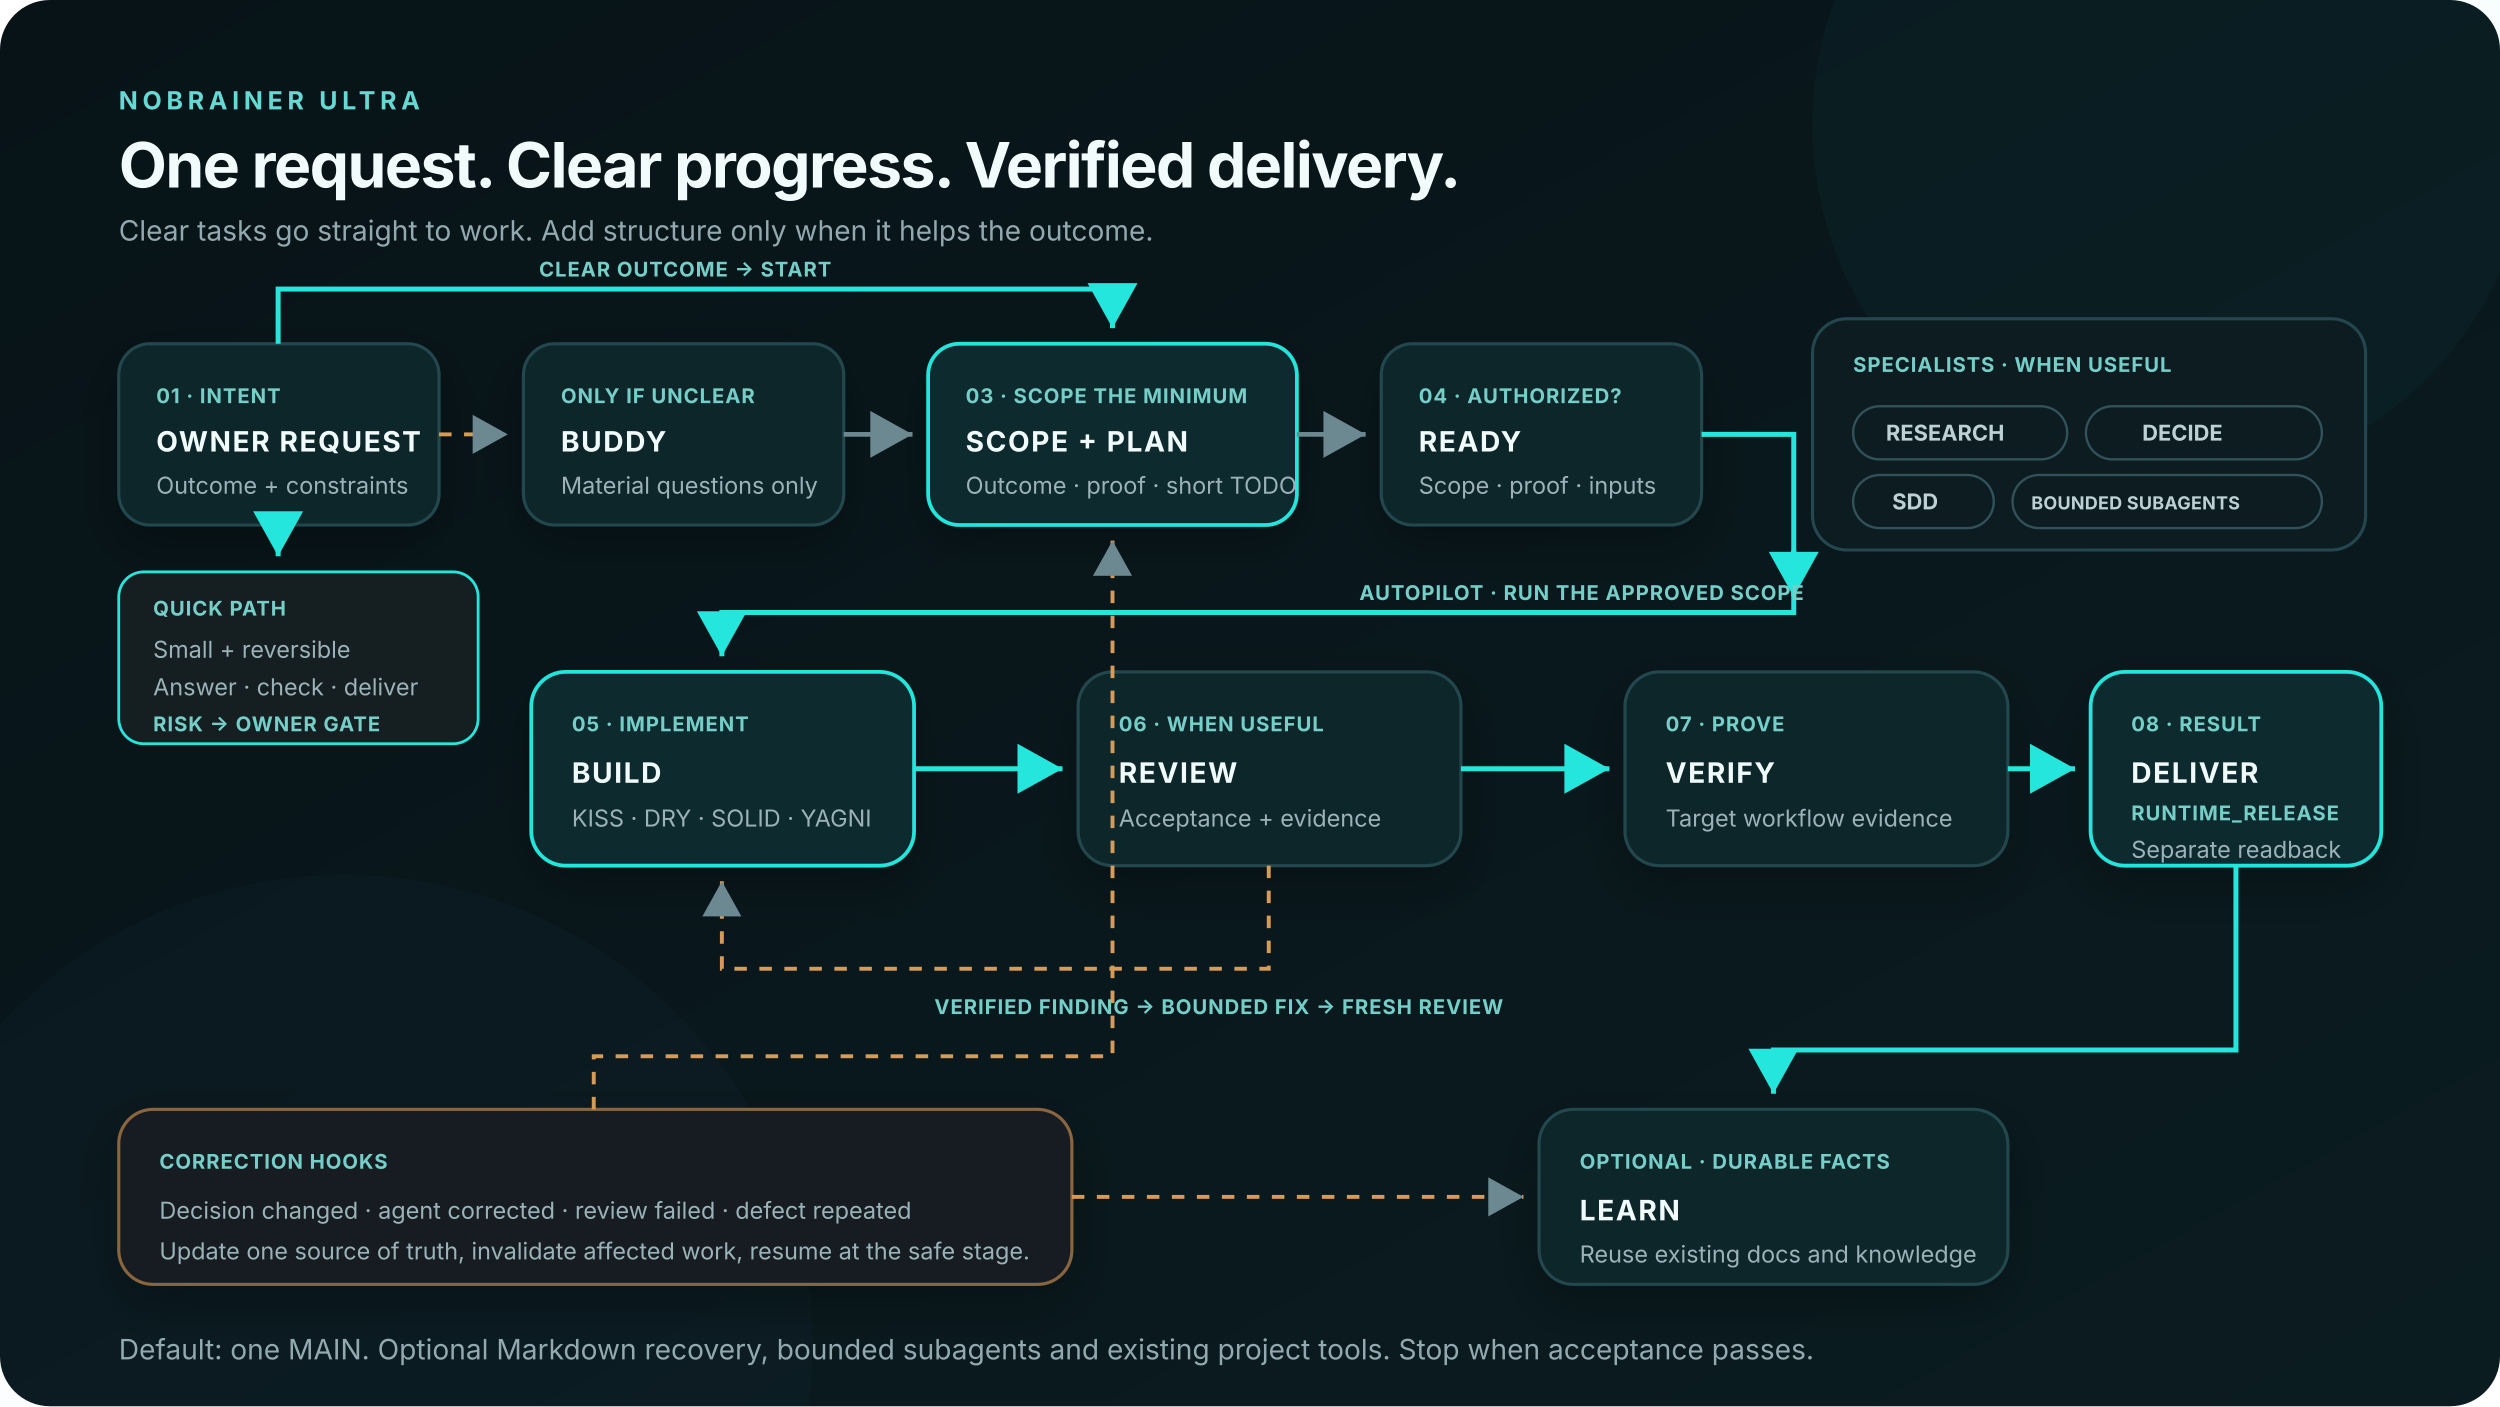
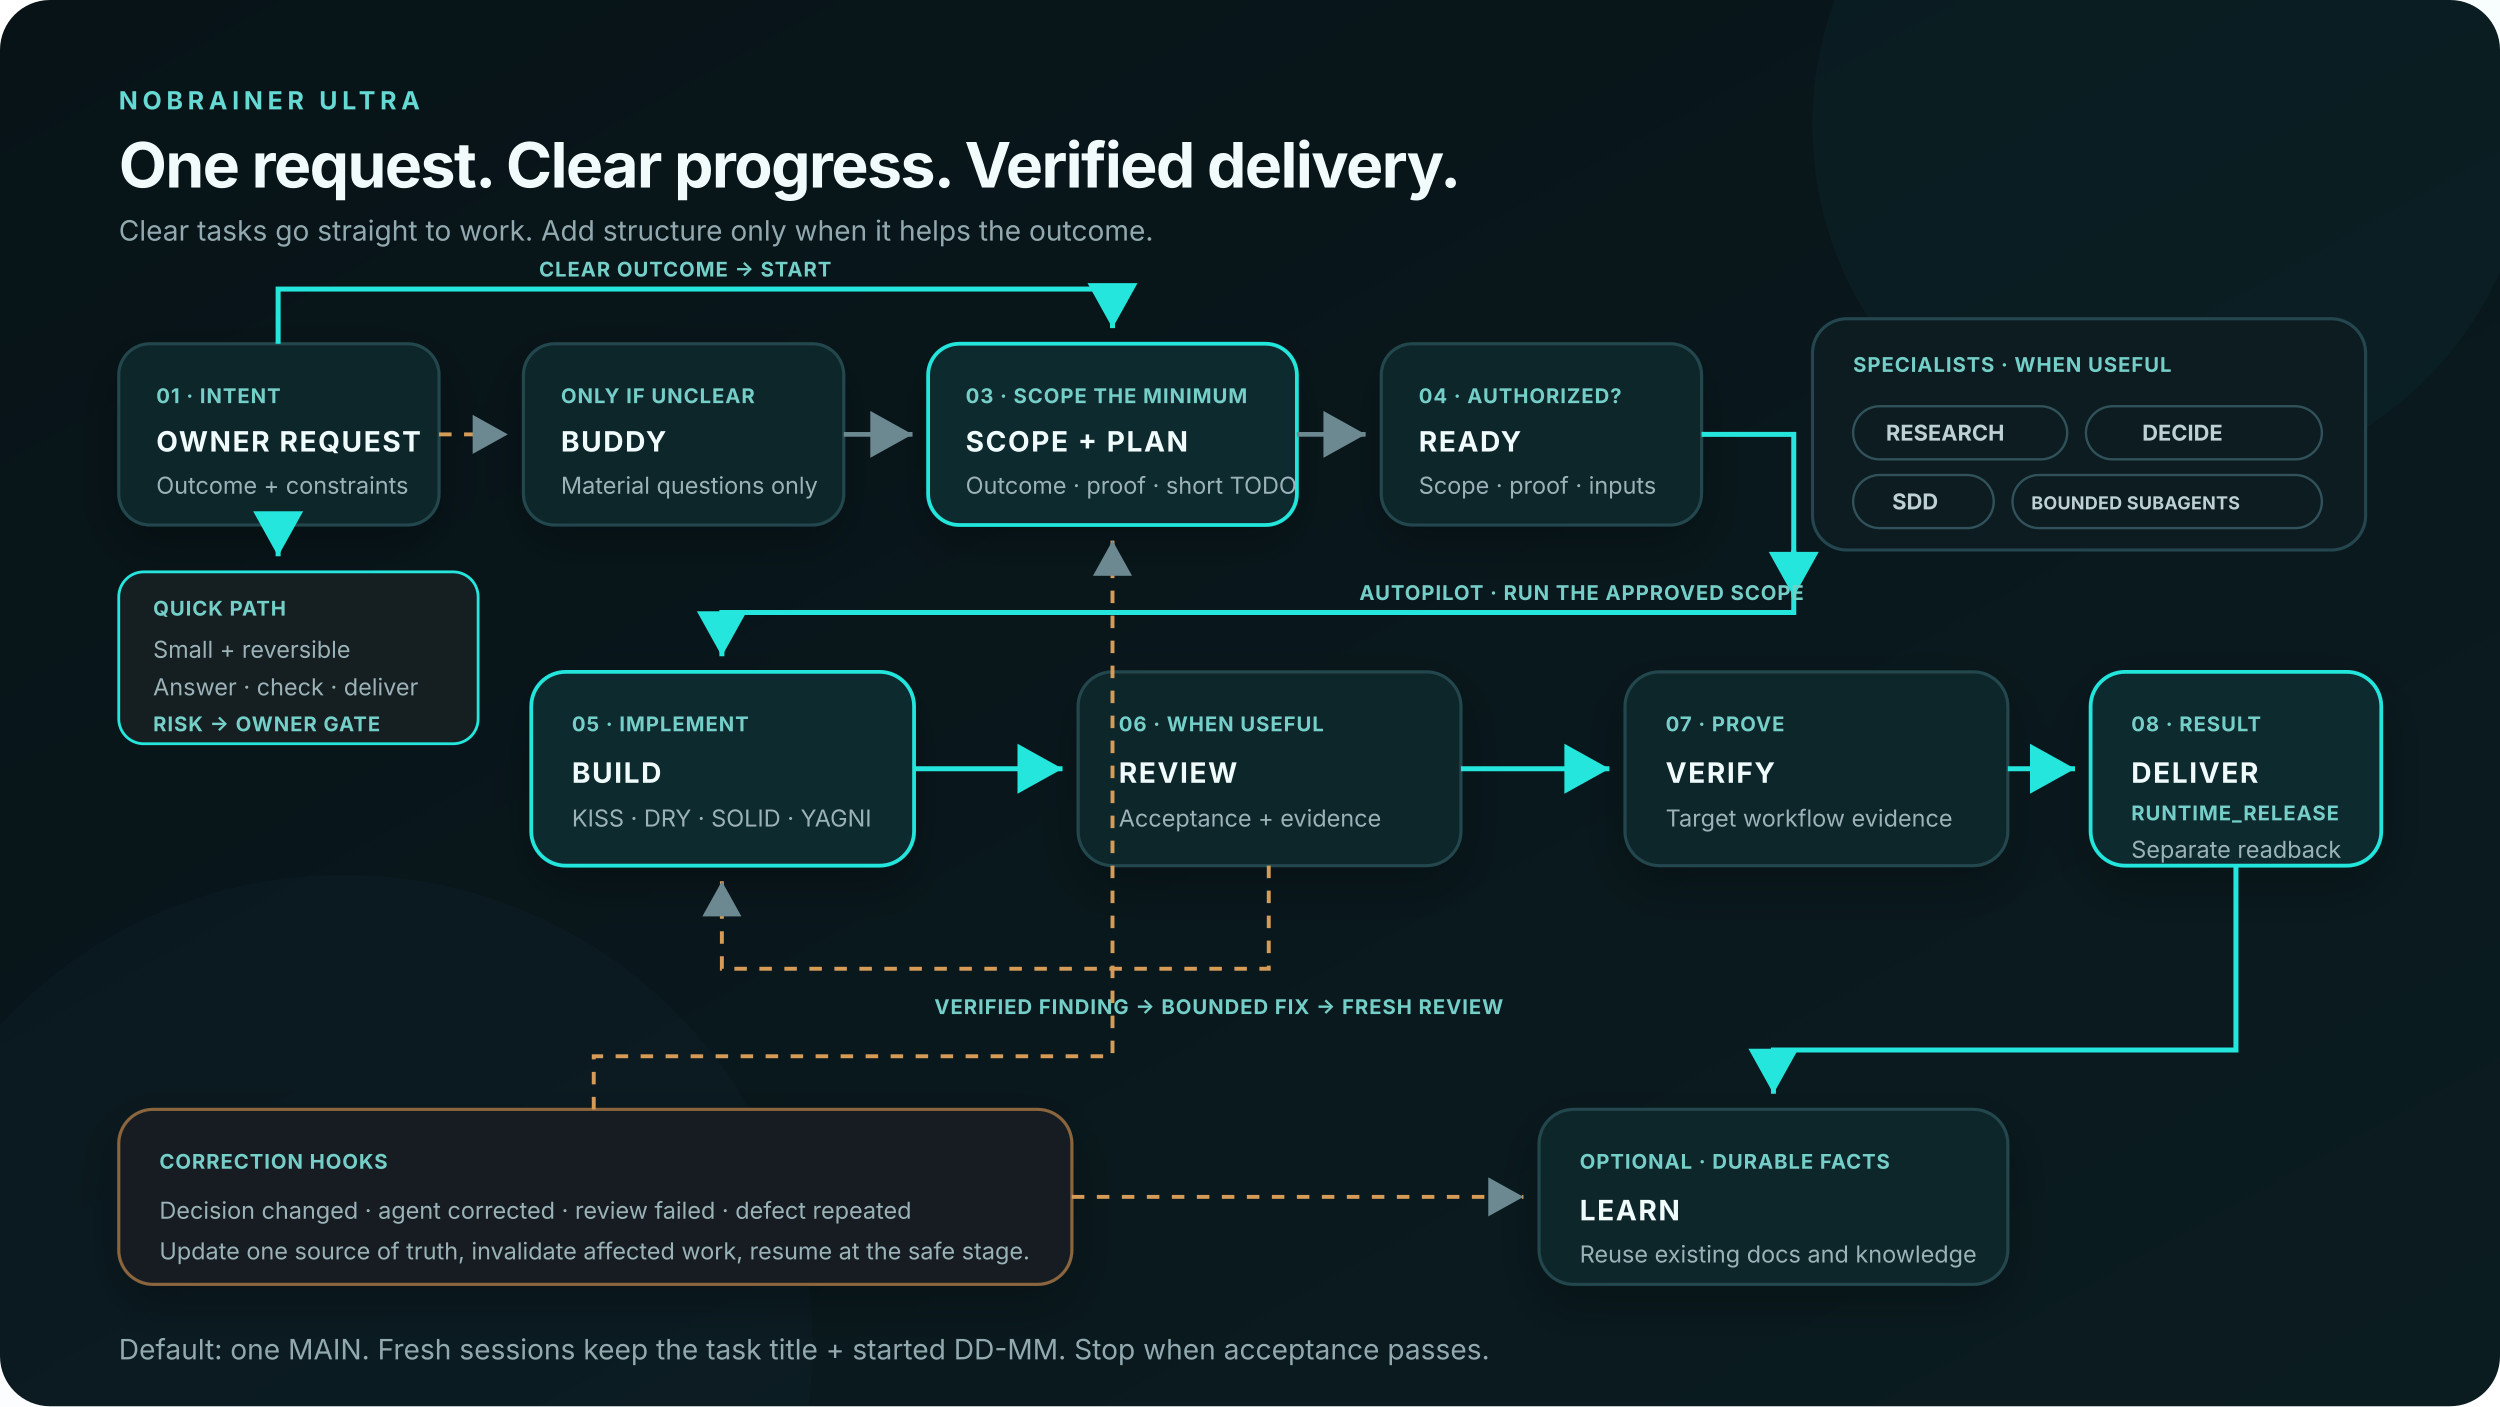
<svg xmlns="http://www.w3.org/2000/svg" viewBox="0 0 1600 900" role="img" aria-labelledby="title desc">
  <defs>
    <linearGradient id="background" x1="0" y1="0" x2="1" y2="1">
      <stop offset="0" stop-color="#071317" />
      <stop offset="1" stop-color="#0b1c21" />
    </linearGradient>
    <linearGradient id="accent" x1="0" y1="0" x2="1" y2="1">
      <stop offset="0" stop-color="#24e6dc" />
      <stop offset="1" stop-color="#68a8ff" />
    </linearGradient>
    <filter id="soft-shadow" x="-30%" y="-30%" width="160%" height="160%">
      <feDropShadow dx="0" dy="12" stdDeviation="16" flood-color="#000" flood-opacity=".28" />
    </filter>
    <marker id="arrow" markerWidth="12" markerHeight="12" refX="10" refY="6" orient="auto">
      <path d="M1 1l9 5-9 5z" fill="#6c8991" />
    </marker>
    <marker id="arrow-accent" markerWidth="12" markerHeight="12" refX="10" refY="6" orient="auto">
      <path d="M1 1l9 5-9 5z" fill="#24e6dc" />
    </marker>
    <style>
      text{font-family:Inter,ui-sans-serif,system-ui,-apple-system,BlinkMacSystemFont,"Segoe UI",sans-serif}
      .eyebrow{font-size:16px;font-weight:700;letter-spacing:3px;fill:#65d9d3}
      .headline{font-size:40px;font-weight:720;letter-spacing:-1px;fill:#f2fbfc}
      .subtitle{font-size:18px;fill:#91a9af}
      .node{fill:#10252b;stroke:#24464e;stroke-width:2}
      .node-accent{fill:#10292e;stroke:#24e6dc;stroke-width:2.4}
      .node-title{font-size:18px;font-weight:750;letter-spacing:1px;fill:#f0fbfc}
      .node-copy{font-size:15px;fill:#9ab2b8}
      .tiny{font-size:13px;font-weight:650;letter-spacing:.6px;fill:#75cfc9}
      .flow{fill:none;stroke:#6c8991;stroke-width:3;marker-end:url(#arrow)}
      .flow-accent{fill:none;stroke:#24e6dc;stroke-width:3.2;marker-end:url(#arrow-accent)}
      .flow-dashed{fill:none;stroke:#d69c57;stroke-width:2.5;stroke-dasharray:8 8;marker-end:url(#arrow)}
      .chip{fill:#0c1c21;stroke:#31525a;stroke-width:1.5}
      .chip-text{font-size:14px;font-weight:700;fill:#bed0d4}
      .chip-text-small{font-size:11.5px;font-weight:750;letter-spacing:.15px;fill:#bed0d4}
    </style>
  </defs>
  <rect width="1600" height="900" rx="32" fill="url(#background)" />
  <circle cx="1390" cy="80" r="230" fill="#24e6dc" opacity=".035" />
  <circle cx="220" cy="860" r="300" fill="#68a8ff" opacity=".025" />
  <text x="76" y="70" class="eyebrow">NOBRAINER ULTRA</text>
  <text x="76" y="120" class="headline">One request. Clear progress. Verified delivery.</text>
  <text x="76" y="154" class="subtitle">Clear tasks go straight to work. Add structure only when it helps the outcome.</text>
  <g filter="url(#soft-shadow)">
    <rect x="76" y="220" width="205" height="116" rx="20" class="node" />
    <text x="100" y="258" class="tiny">01 · INTENT</text>
    <text x="100" y="289" class="node-title">OWNER REQUEST</text>
    <text x="100" y="316" class="node-copy">Outcome + constraints</text>
    <rect x="335" y="220" width="205" height="116" rx="20" class="node" />
    <text x="359" y="258" class="tiny">ONLY IF UNCLEAR</text>
    <text x="359" y="289" class="node-title">BUDDY</text>
    <text x="359" y="316" class="node-copy">Material questions only</text>
    <rect x="594" y="220" width="236" height="116" rx="20" class="node-accent" />
    <text x="618" y="258" class="tiny">03 · SCOPE THE MINIMUM</text>
    <text x="618" y="289" class="node-title">SCOPE + PLAN</text>
    <text x="618" y="316" class="node-copy">Outcome · proof · short TODO</text>
    <rect x="884" y="220" width="205" height="116" rx="20" class="node" />
    <text x="908" y="258" class="tiny">04 · AUTHORIZED?</text>
    <text x="908" y="289" class="node-title">READY</text>
    <text x="908" y="316" class="node-copy">Scope · proof · inputs</text>
  </g>
  <path d="M281 278H325" class="flow-dashed" />
  <path d="M178 220V185H712V210" class="flow-accent" />
  <text x="345" y="177" class="tiny">CLEAR OUTCOME → START</text>
  <path d="M540 278H584" class="flow" />
  <path d="M830 278H874" class="flow" />
  <path d="M1089 278H1148V382" class="flow-accent" />
  <g>
    <rect x="1160" y="204" width="354" height="148" rx="22" fill="#0c1c21" stroke="#24464e" stroke-width="2" />
    <text x="1186" y="238" class="tiny">SPECIALISTS · WHEN USEFUL</text>
    <rect x="1186" y="260" width="137" height="34" rx="17" class="chip" />
    <text x="1207" y="282" class="chip-text">RESEARCH</text>
    <rect x="1335" y="260" width="151" height="34" rx="17" class="chip" />
    <text x="1371" y="282" class="chip-text">DECIDE</text>
    <rect x="1186" y="304" width="90" height="34" rx="17" class="chip" />
    <text x="1211" y="326" class="chip-text">SDD</text>
    <rect x="1288" y="304" width="198" height="34" rx="17" class="chip" />
    <text x="1300" y="326" class="chip-text-small">BOUNDED SUBAGENTS</text>
  </g>
  <g filter="url(#soft-shadow)">
    <rect x="340" y="430" width="245" height="124" rx="22" class="node-accent" />
    <text x="366" y="468" class="tiny">05 · IMPLEMENT</text>
    <text x="366" y="501" class="node-title">BUILD</text>
    <text x="366" y="529" class="node-copy">KISS · DRY · SOLID · YAGNI</text>
    <rect x="690" y="430" width="245" height="124" rx="22" class="node" />
    <text x="716" y="468" class="tiny">06 · WHEN USEFUL</text>
    <text x="716" y="501" class="node-title">REVIEW</text>
    <text x="716" y="529" class="node-copy">Acceptance + evidence</text>
    <rect x="1040" y="430" width="245" height="124" rx="22" class="node" />
    <text x="1066" y="468" class="tiny">07 · PROVE</text>
    <text x="1066" y="501" class="node-title">VERIFY</text>
    <text x="1066" y="529" class="node-copy">Target workflow evidence</text>
    <rect x="1338" y="430" width="186" height="124" rx="22" class="node-accent" />
    <text x="1364" y="468" class="tiny">08 · RESULT</text>
    <text x="1364" y="501" class="node-title">DELIVER</text>
    <text x="1364" y="525" class="tiny">RUNTIME_RELEASE</text>
    <text x="1364" y="549" class="node-copy">Separate readback</text>
  </g>
  <path d="M1148 352V392H462V420" class="flow-accent" />
  <text x="870" y="384" class="tiny">AUTOPILOT · RUN THE APPROVED SCOPE</text>
  <path d="M585 492H680" class="flow-accent" />
  <path d="M935 492H1030" class="flow-accent" />
  <path d="M1285 492H1328" class="flow-accent" />
  <g id="review-fix-loop">
    <path d="M812 554V620H462V564" class="flow-dashed" />
    <text x="598" y="649" class="tiny" fill="#d69c57">VERIFIED FINDING → BOUNDED FIX → FRESH REVIEW</text>
  </g>
  <g filter="url(#soft-shadow)">
    <rect x="985" y="710" width="300" height="112" rx="22" class="node" />
    <text x="1011" y="748" class="tiny">OPTIONAL · DURABLE FACTS</text>
    <text x="1011" y="781" class="node-title">LEARN</text>
    <text x="1011" y="808" class="node-copy">Reuse existing docs and knowledge</text>
    <rect x="76" y="710" width="610" height="112" rx="22" fill="#151e21" stroke="#8a653d" stroke-width="2" />
    <text x="102" y="748" class="tiny" fill="#e3ae6c">CORRECTION HOOKS</text>
    <text x="102" y="780" class="node-copy">Decision changed · agent corrected · review failed · defect repeated</text>
    <text x="102" y="806" class="node-copy">Update one source of truth, invalidate affected work, resume at the safe stage.</text>
  </g>
  <path d="M1431 554V672H1135V700" class="flow-accent" />
  <path d="M686 766H975" class="flow-dashed" />
  <path d="M380 710V676H712V346" class="flow-dashed" />
  <g>
    <rect x="76" y="366" width="230" height="110" rx="16" fill="#151e21" stroke="#24e6dc" stroke-width="1.8" />
    <text x="98" y="394" class="tiny">QUICK PATH</text>
    <text x="98" y="421" class="node-copy">Small + reversible</text>
    <text x="98" y="445" class="node-copy">Answer · check · deliver</text>
    <text x="98" y="468" class="tiny" fill="#e3ae6c">RISK → OWNER GATE</text>
    <path d="M178 336V356" class="flow-accent" />
  </g>
-   <text x="76" y="870" class="subtitle">Default: one MAIN. Optional Markdown recovery, bounded subagents and existing project tools. Stop when acceptance passes.</text>
+   <text x="76" y="870" class="subtitle">Default: one MAIN. Fresh sessions keep the task title + started DD-MM. Stop when acceptance passes.</text>
</svg>
